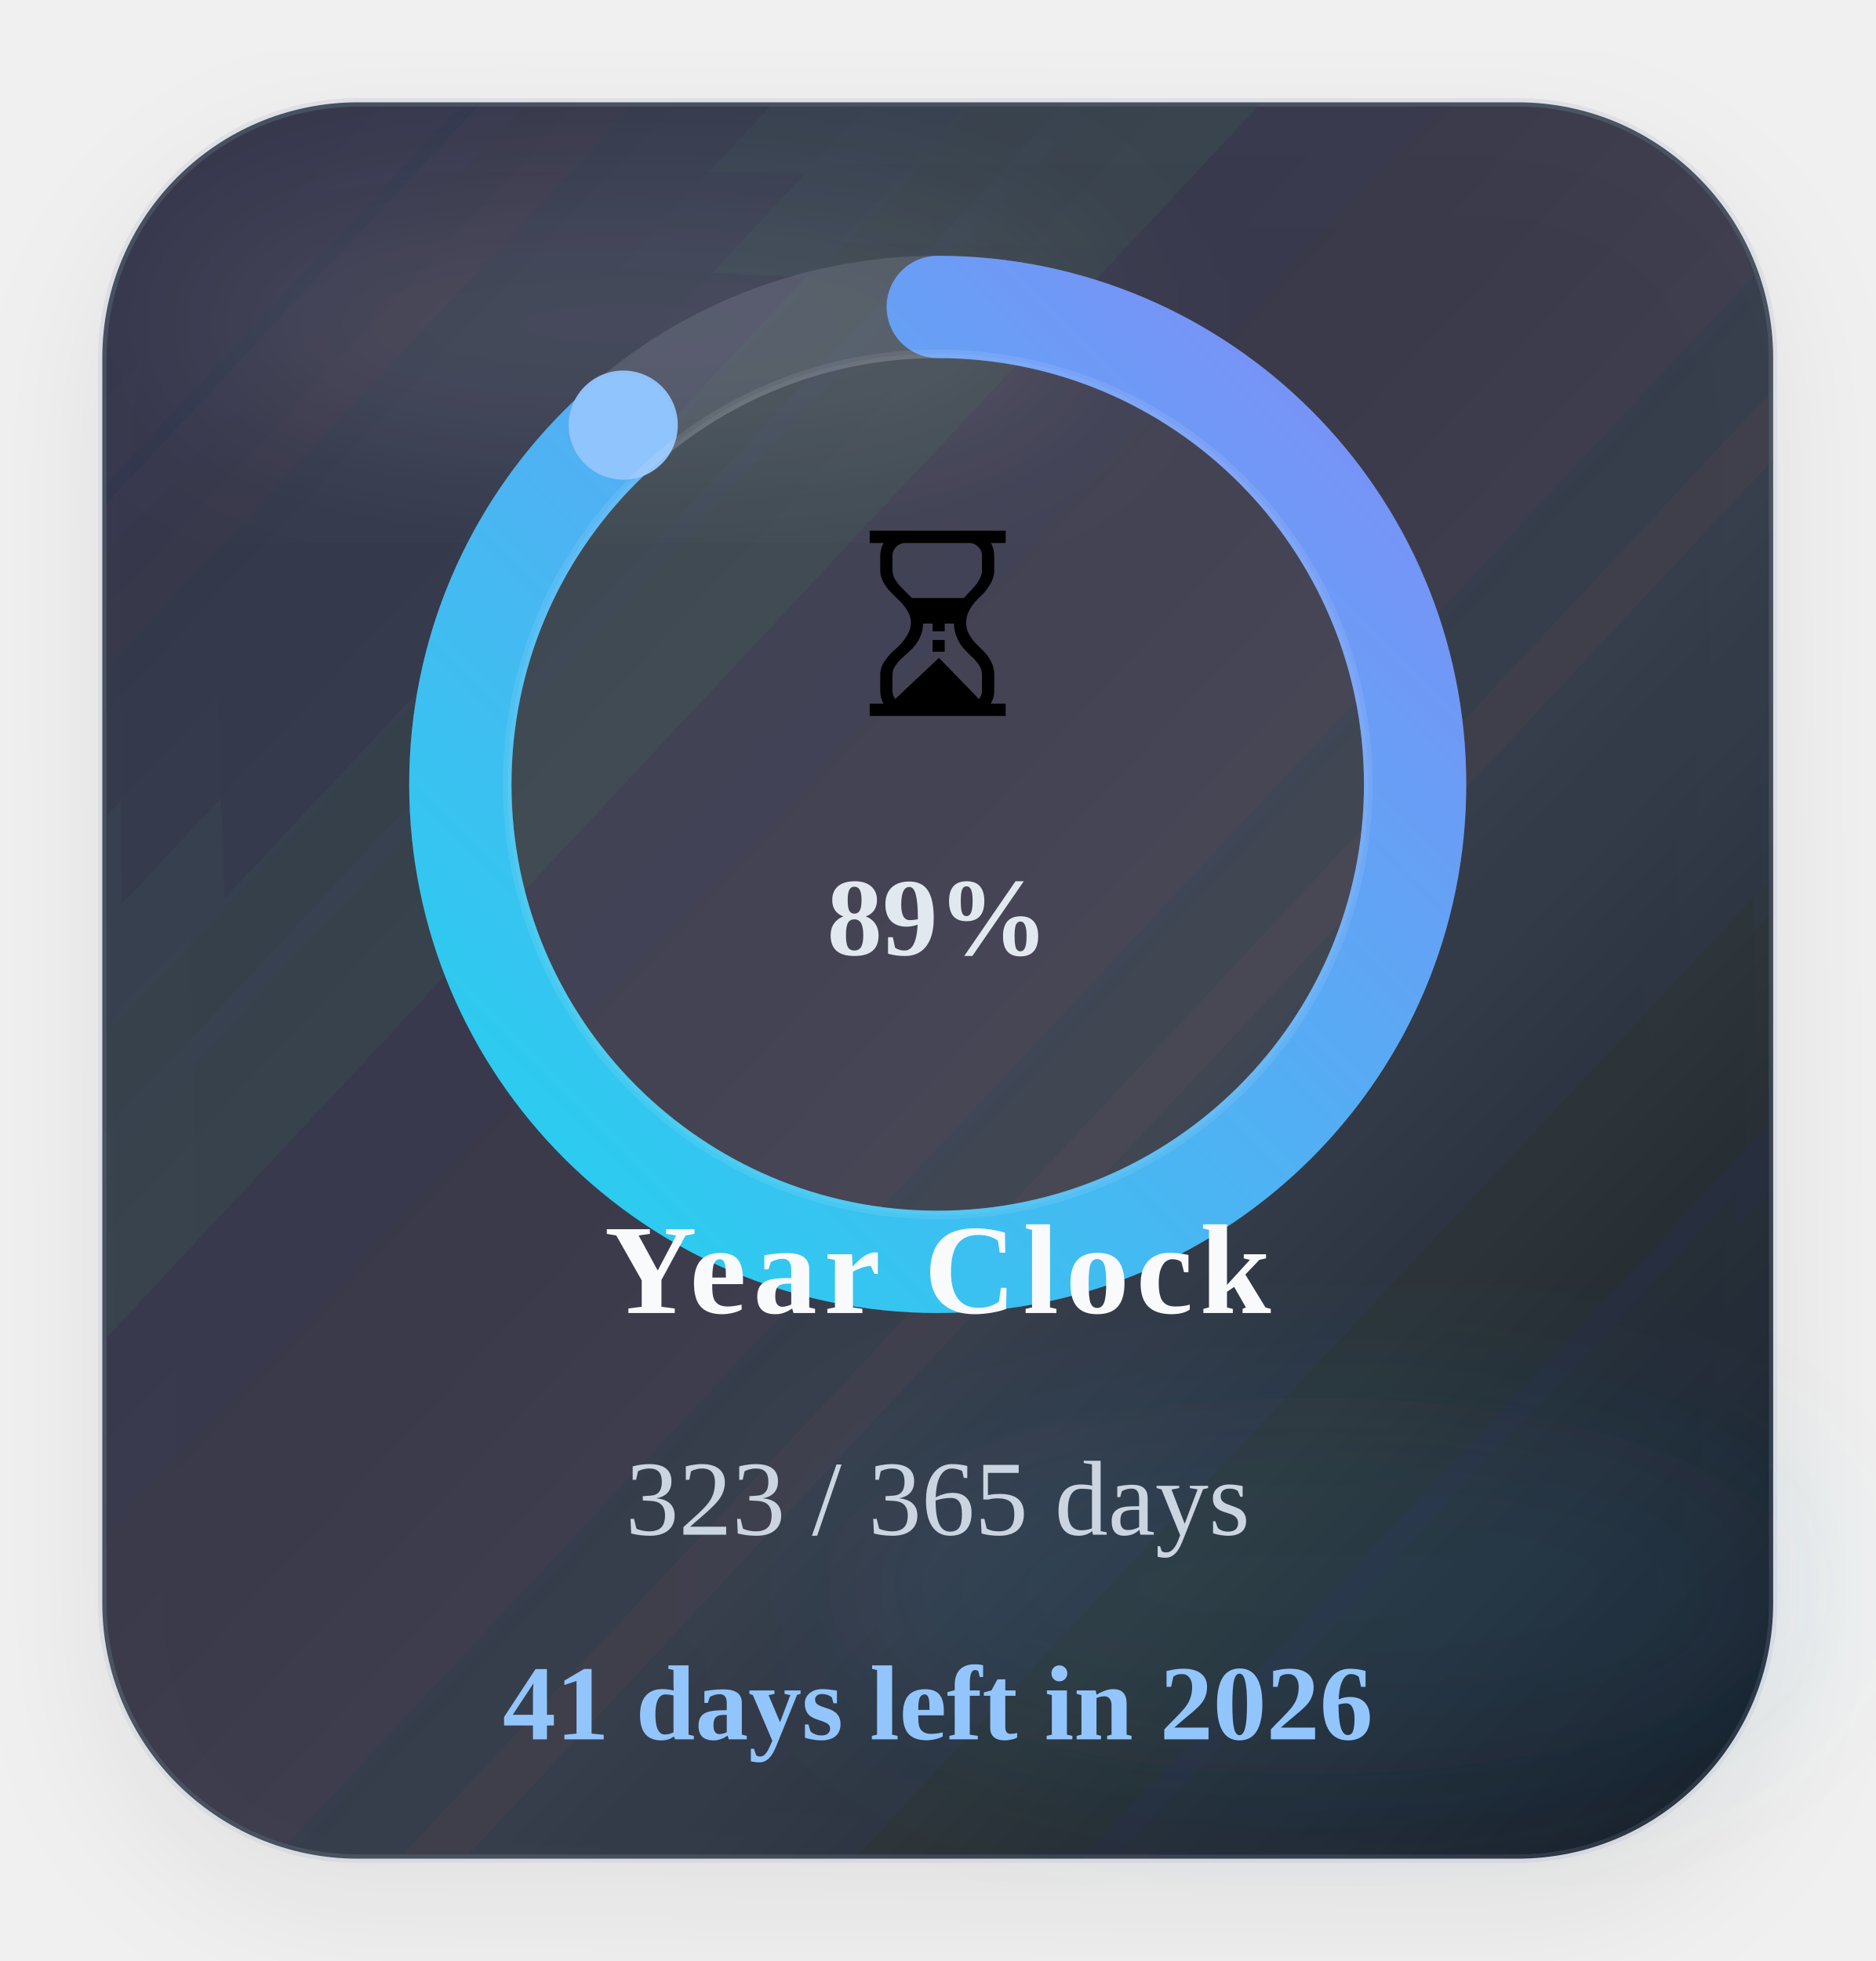
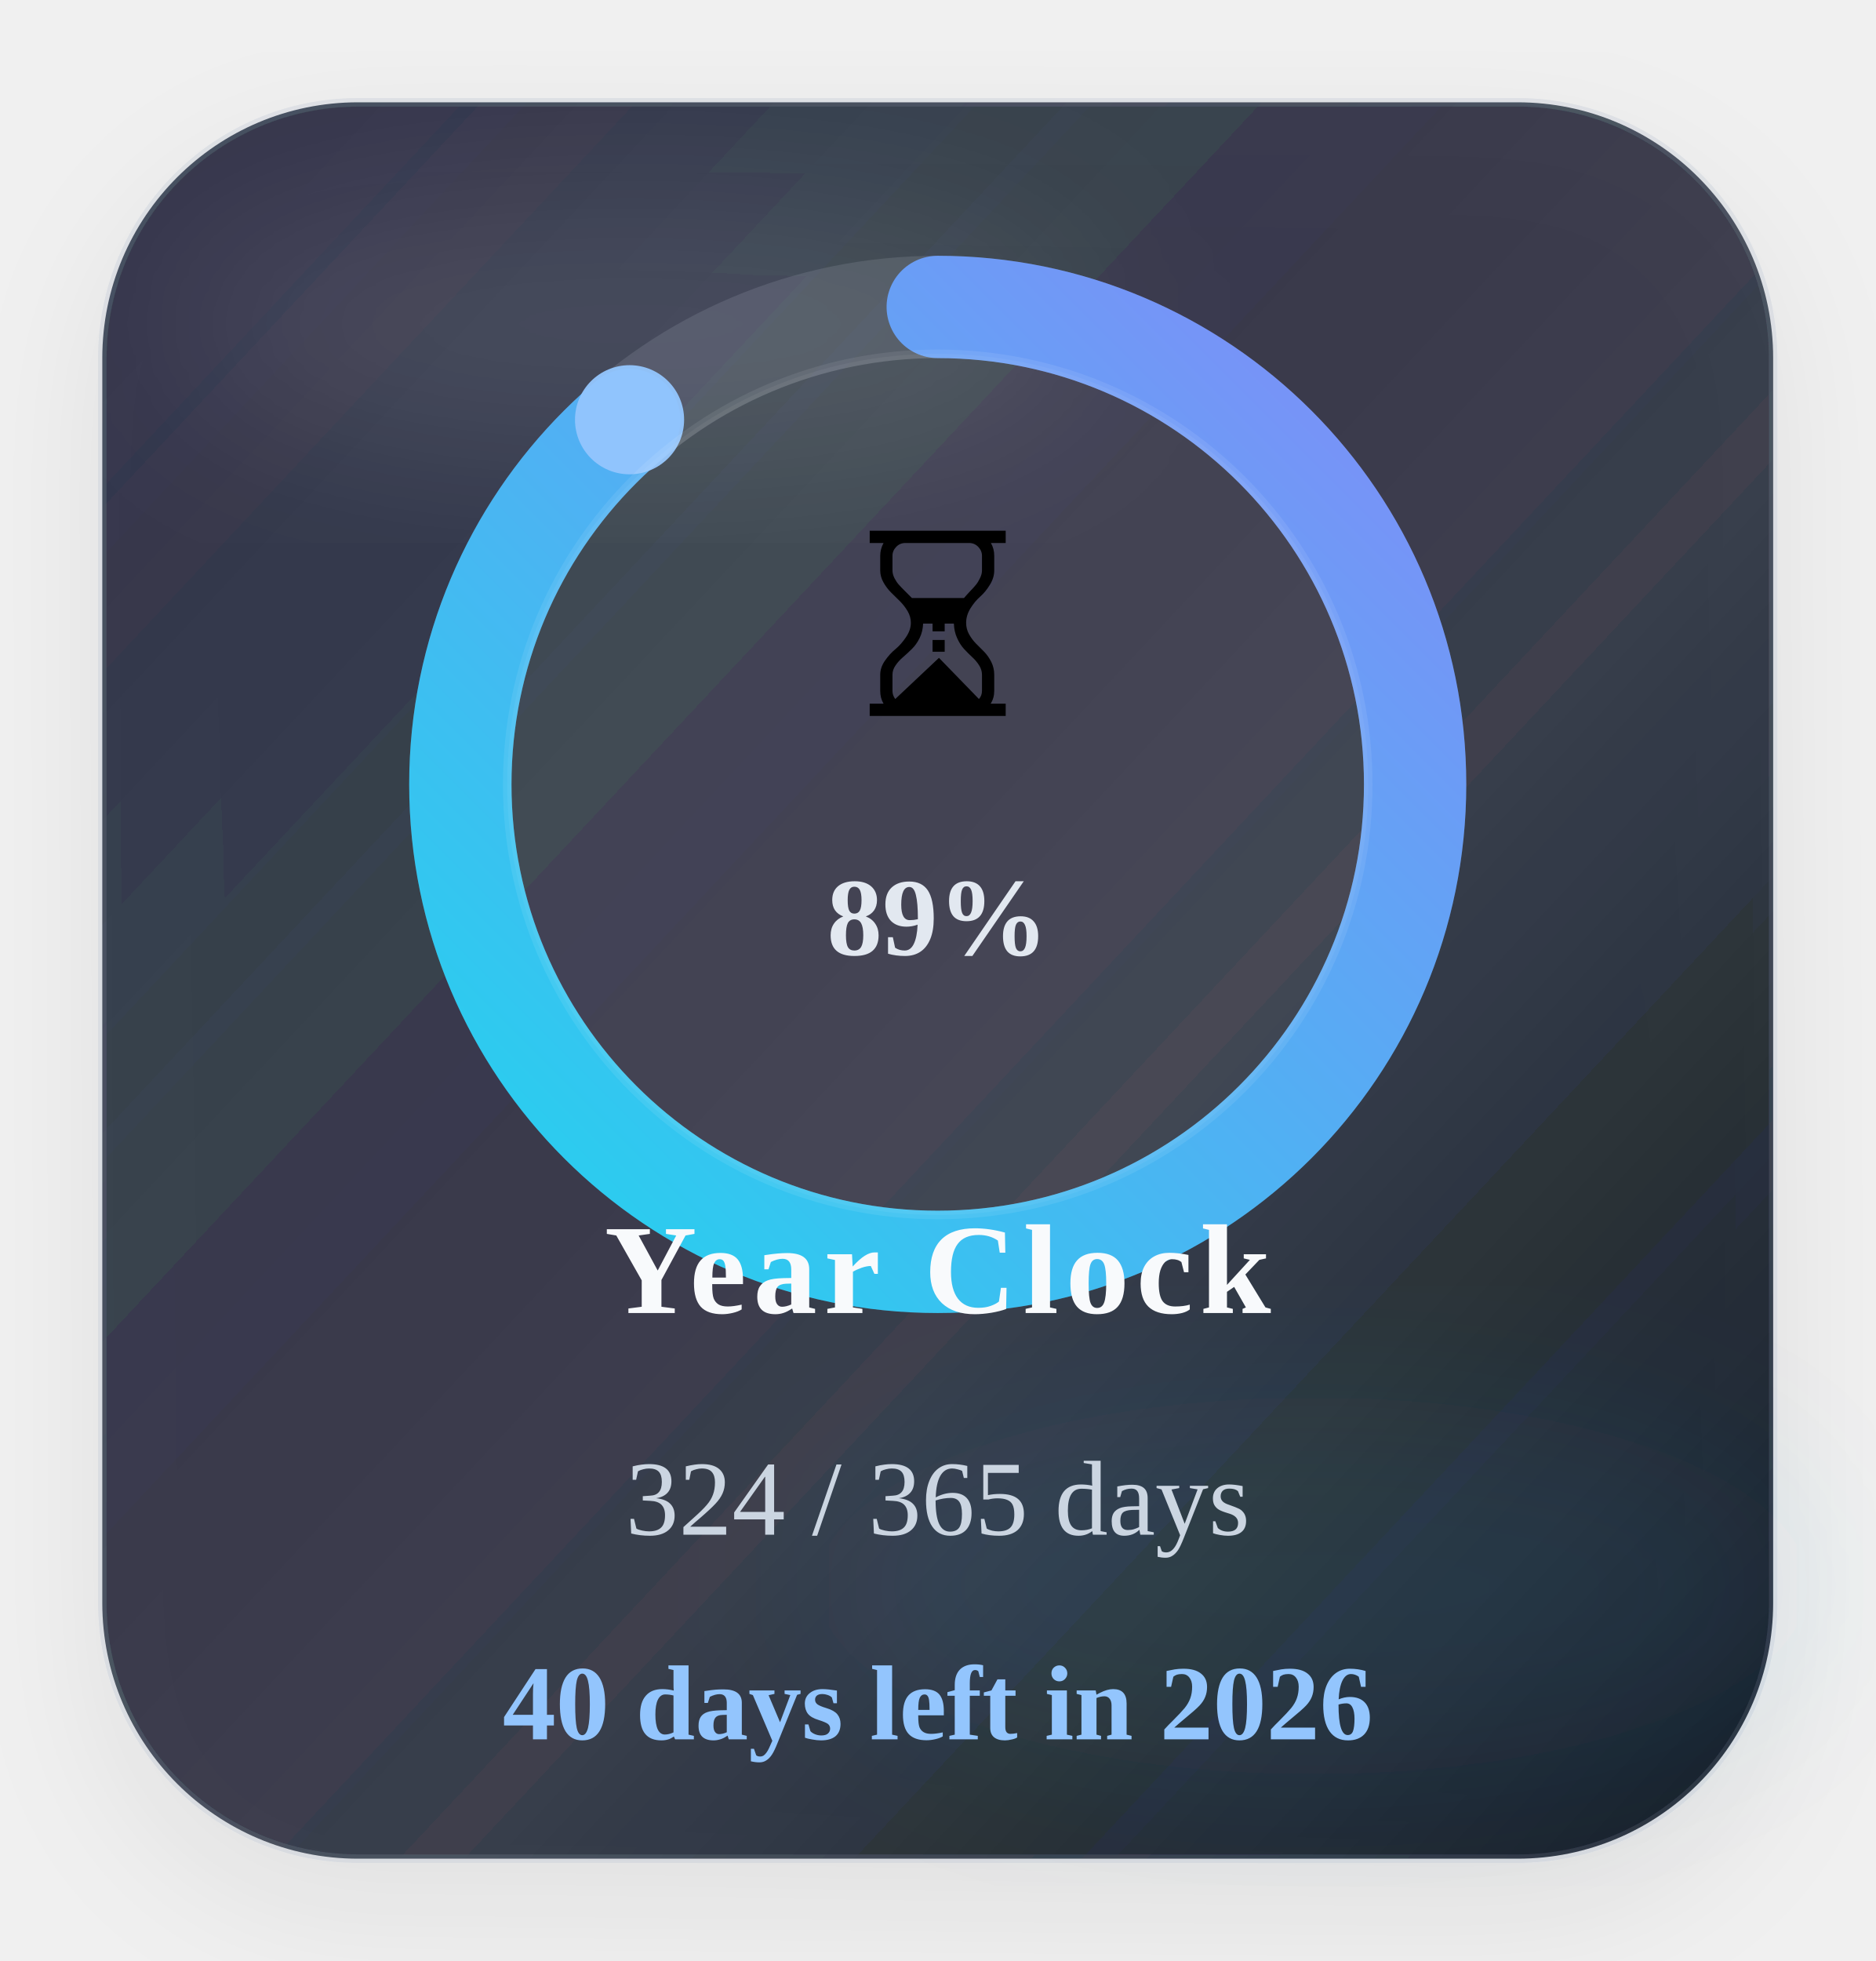
<svg xmlns="http://www.w3.org/2000/svg" width="220" height="230" viewBox="0 0 220 230" role="img" aria-label="Time progress for 2026">
  <defs>
    <linearGradient id="timeGradient" x1="0%" y1="0%" x2="100%" y2="100%">
      <stop offset="0%" stop-color="#22d3ee" />
      <stop offset="100%" stop-color="#818cf8" />
    </linearGradient>
    <linearGradient id="timeCard" x1="0%" y1="0%" x2="100%" y2="100%">
      <stop offset="0%" stop-color="#1c2537" stop-opacity="0.88" />
      <stop offset="60%" stop-color="#111827" stop-opacity="0.8" />
      <stop offset="100%" stop-color="#0b1220" stop-opacity="0.96" />
    </linearGradient>
    <filter id="timeShadow" x="-25%" y="-25%" width="150%" height="150%">
      <feDropShadow dx="0" dy="6" stdDeviation="8" flood-color="#020617" flood-opacity="0.08" />
    </filter>
    <filter id="timeBlur" x="-30%" y="-30%" width="160%" height="160%">
      <feGaussianBlur stdDeviation="10" />
    </filter>
  </defs>
  <rect x="12" y="12" width="196" height="206" rx="30" fill="url(#timeCard)" stroke="#94a3b8" stroke-opacity="0.18" filter="url(#timeShadow)" />
  <ellipse cx="74" cy="38" rx="54" ry="16" fill="#ffffff" fill-opacity="0.09" filter="url(#timeBlur)" />
  <ellipse cx="154" cy="186" rx="58" ry="22" fill="#38bdf8" fill-opacity="0.08" filter="url(#timeBlur)" />
  <circle class="ring-track" cx="110" cy="92" r="56" fill="none" stroke="#cbd5e1" stroke-opacity="0.14" stroke-width="12" />
-   <circle class="progress-ring" cx="110" cy="92" r="56" fill="none" stroke="url(#timeGradient)" stroke-width="12" stroke-linecap="round" stroke-dasharray="351.86" stroke-dashoffset="40.27" data-target-offset="40.27" data-ring-length="351.86" transform="rotate(-90 110 92)" />
-   <circle class="progress-endcap" cx="73.11" cy="49.86" r="6.4" fill="#93c5fd" fill-opacity="0.96" data-center-x="110" data-center-y="92" data-radius="56" data-target-angle="228.8021" />
+   <circle class="progress-ring" cx="110" cy="92" r="56" fill="none" stroke="url(#timeGradient)" stroke-width="12" stroke-linecap="round" stroke-dasharray="351.86" stroke-dashoffset="39.30" data-target-offset="39.30" data-ring-length="351.86" transform="rotate(-90 110 92)" />
+   <circle class="progress-endcap" cx="73.85" cy="49.23" r="6.4" fill="#93c5fd" fill-opacity="0.96" data-center-x="110" data-center-y="92" data-radius="56" data-target-angle="229.7884" />
  <circle class="ring-core" cx="110" cy="92" r="50.5" fill="#ffffff" fill-opacity="0.05" stroke="#ffffff" stroke-opacity="0.08" />
  <text class="progress-emoji" x="110" y="84" text-anchor="middle" font-size="30">⏳</text>
  <text class="progress-percent" x="110" y="112" text-anchor="middle" font-size="13" font-weight="700" fill="#e2e8f0">89%</text>
  <text class="progress-label" x="110" y="154" text-anchor="middle" font-size="15" font-weight="700" letter-spacing="0.8" fill="#f8fafc">Year Clock</text>
-   <text class="progress-value" x="110" y="180" text-anchor="middle" font-size="12.5" fill="#cbd5e1">323 / 365 days</text>
-   <text class="progress-status" data-status-state="remaining" x="110" y="204" text-anchor="middle" font-size="12.5" font-weight="700" fill="#93c5fd">41 days left in 2026</text>
+   <text class="progress-value" x="110" y="180" text-anchor="middle" font-size="12.5" fill="#cbd5e1">324 / 365 days</text>
+   <text class="progress-status" data-status-state="remaining" x="110" y="204" text-anchor="middle" font-size="12.5" font-weight="700" fill="#93c5fd">40 days left in 2026</text>
</svg>
